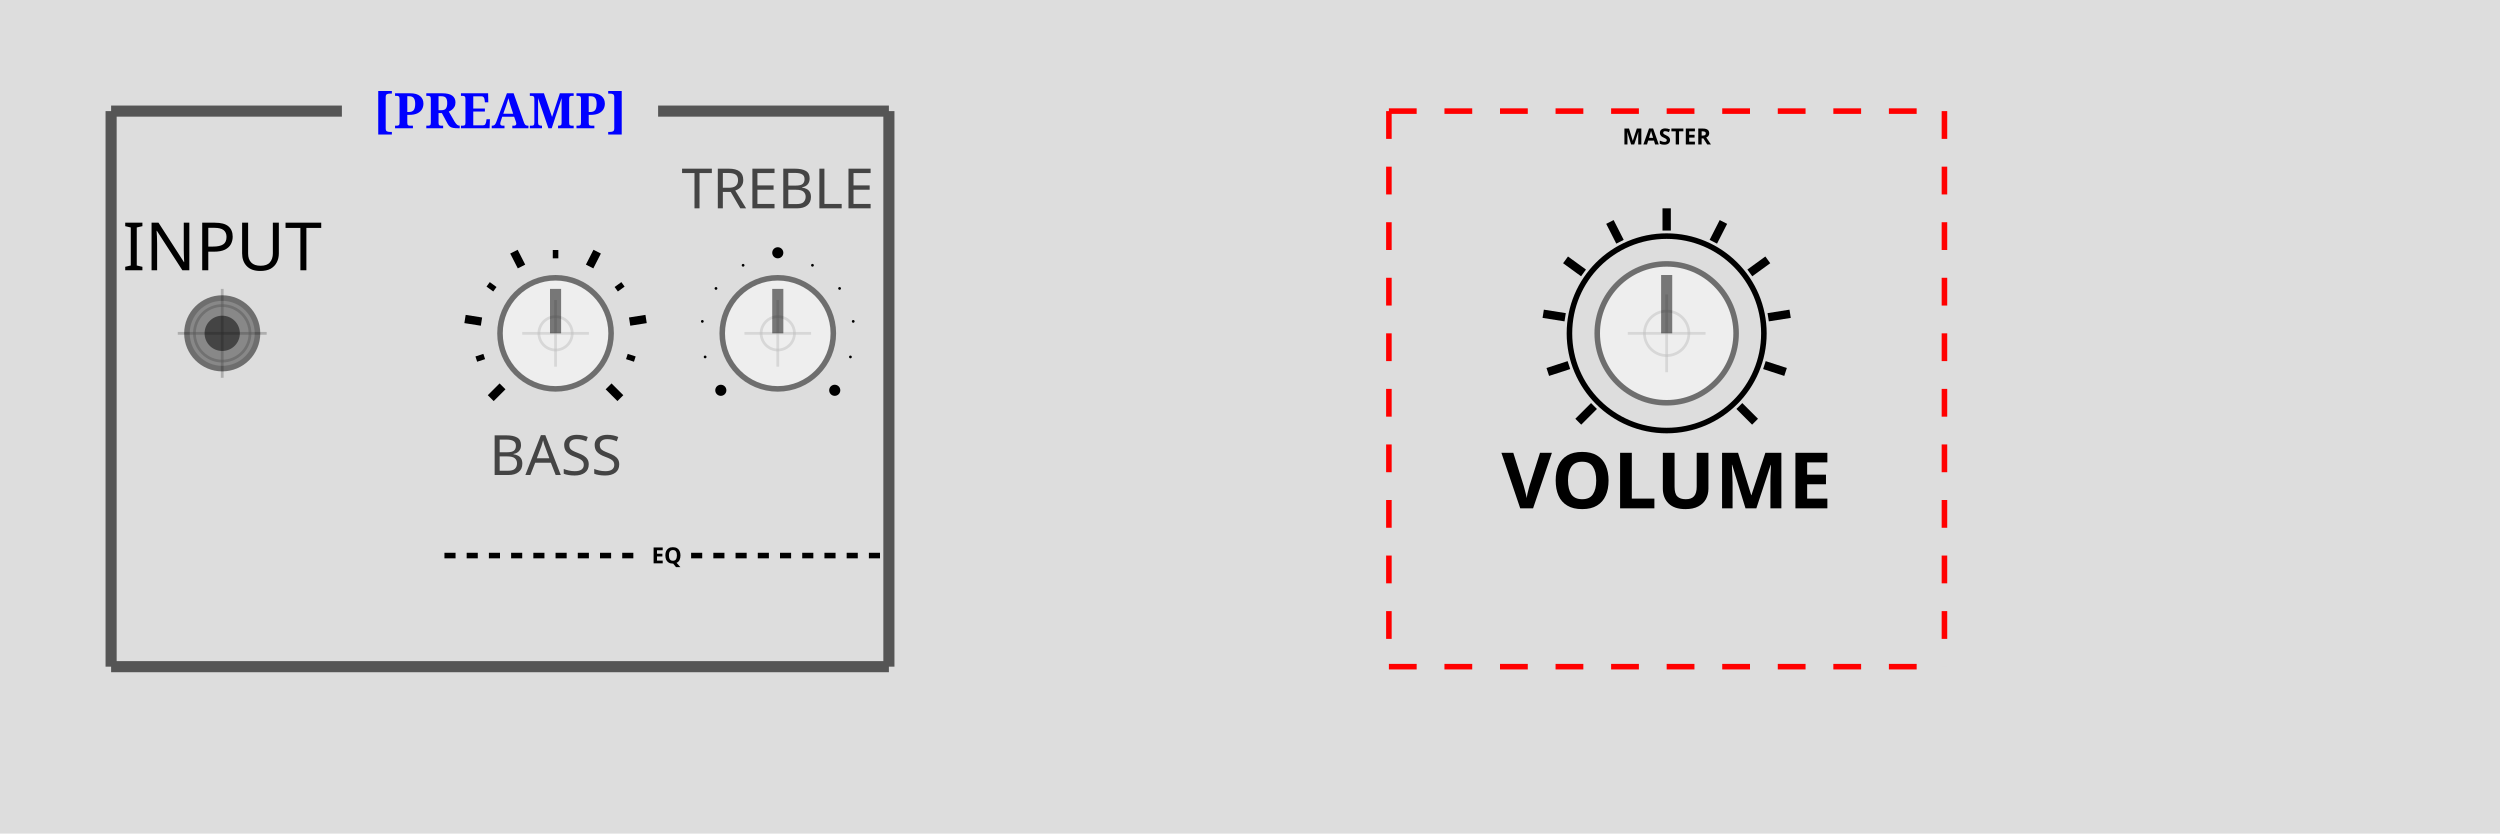
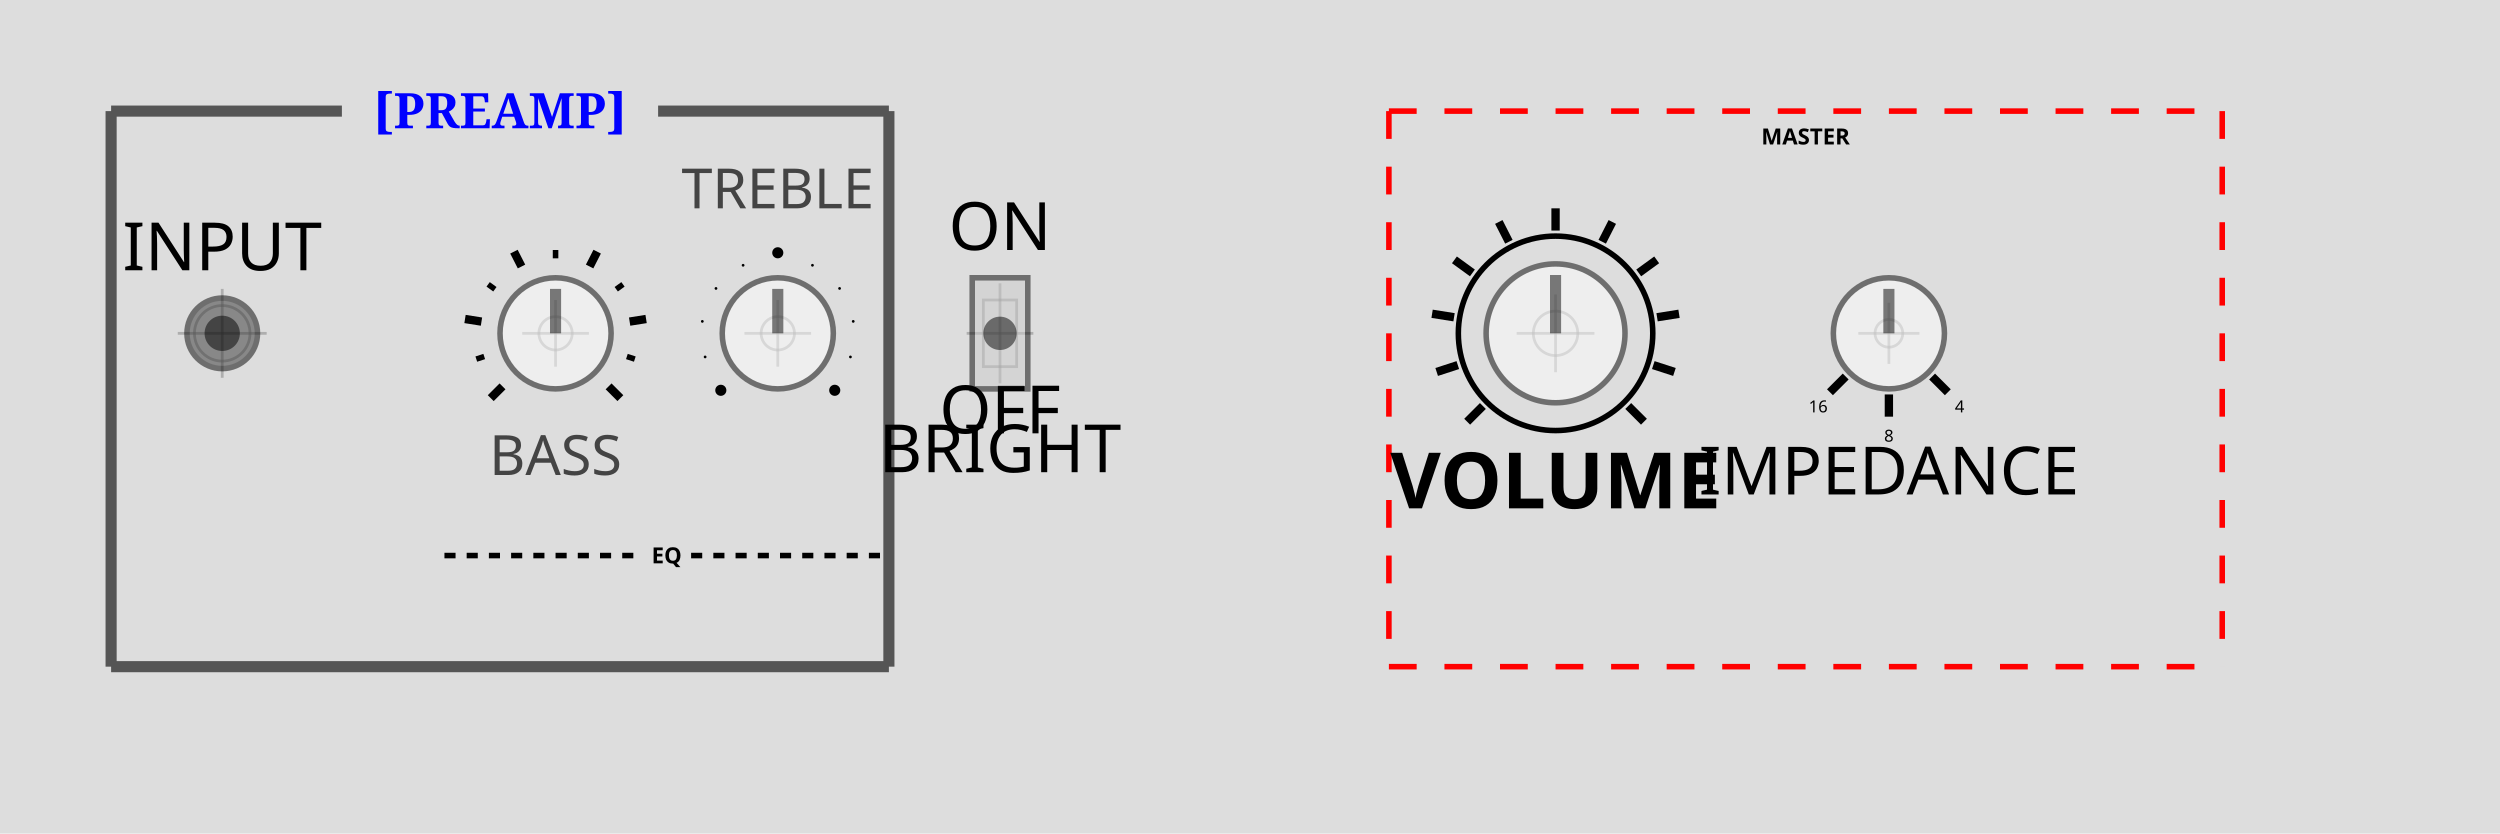
<svg xmlns="http://www.w3.org/2000/svg" baseProfile="full" height="150.0mm" version="1.1" viewBox="0 0 450.0 150.0" width="450.0mm">
  <defs />
  <rect fill="#dddddd" height="150.0" width="450.0" x="0" y="0" />
  <text fill="blue" font-family="serif" font-size="8.819" font-weight="bold" text-anchor="middle" x="90.0" y="23.087"> [PREAMP] </text>
  <line stroke="#555555" stroke-width="2.0" x1="20.0" x2="61.542" y1="20.0" y2="20.0" />
  <line stroke="#555555" stroke-width="2.0" x1="118.458" x2="160.0" y1="20.0" y2="20.0" />
  <line stroke="#555555" stroke-width="2.0" x1="20.0" x2="160.0" y1="120.0" y2="120.0" />
  <line stroke="#555555" stroke-width="2.0" x1="20.0" x2="20.0" y1="20.0" y2="120.0" />
  <line stroke="#555555" stroke-width="2.0" x1="160.0" x2="160.0" y1="20.0" y2="120.0" />
  <circle cx="40.0" cy="60.0" fill="none" r="5.0" stroke="gray" stroke-opacity="0.5" stroke-width="0.5" />
  <line stroke="gray" stroke-opacity="0.5" stroke-width="0.5" x1="32.0" x2="48.0" y1="60.0" y2="60.0" />
  <line stroke="gray" stroke-opacity="0.5" stroke-width="0.5" x1="40.0" x2="40.0" y1="52.0" y2="68.0" />
  <circle cx="40.0" cy="60.0" fill="#333333" opacity="0.5" r="6.35" stroke="black" stroke-width="1" />
  <circle cx="40.0" cy="60.0" fill="black" opacity="0.5" r="3.175" />
  <text fill="black" font-family="sans-serif" font-size="12" font-weight="normal" text-anchor="middle" x="40.0" y="48.65">INPUT</text>
  <text fill="black" font-family="sans-serif" font-size="4.0" font-weight="bold" text-anchor="middle" x="120.0" y="101.4">EQ</text>
  <line stroke="black" stroke-dasharray="2,2" stroke-width="1.0" x1="80.0" x2="115.6" y1="100.0" y2="100.0" />
  <line stroke="black" stroke-dasharray="2,2" stroke-width="1.0" x1="124.4" x2="160.0" y1="100.0" y2="100.0" />
  <circle cx="100.0" cy="60.0" fill="none" r="3.0" stroke="gray" stroke-opacity="0.5" stroke-width="0.5" />
  <line stroke="gray" stroke-opacity="0.5" stroke-width="0.5" x1="94.0" x2="106.0" y1="60.0" y2="60.0" />
  <line stroke="gray" stroke-opacity="0.5" stroke-width="0.5" x1="100.0" x2="100.0" y1="54.0" y2="66.0" />
  <line stroke="black" stroke-width="1.5" x1="90.454" x2="88.333" y1="69.546" y2="71.667" />
  <line stroke="black" stroke-width="1" x1="87.161" x2="85.734" y1="64.172" y2="64.635" />
  <line stroke="black" stroke-width="1.5" x1="86.666" x2="83.703" y1="57.888" y2="57.419" />
  <line stroke="black" stroke-width="1" x1="89.078" x2="87.865" y1="52.065" y2="51.183" />
  <line stroke="black" stroke-width="1.5" x1="93.871" x2="92.509" y1="47.971" y2="45.298" />
  <line stroke="black" stroke-width="1" x1="100.0" x2="100.0" y1="46.5" y2="45.0" />
  <line stroke="black" stroke-width="1.5" x1="106.129" x2="107.491" y1="47.971" y2="45.298" />
  <line stroke="black" stroke-width="1" x1="110.922" x2="112.135" y1="52.065" y2="51.183" />
  <line stroke="black" stroke-width="1.5" x1="113.334" x2="116.297" y1="57.888" y2="57.419" />
  <line stroke="black" stroke-width="1" x1="112.839" x2="114.266" y1="64.172" y2="64.635" />
  <line stroke="black" stroke-width="1.5" x1="109.546" x2="111.667" y1="69.546" y2="71.667" />
  <circle cx="100.0" cy="60.0" fill="white" opacity="0.5" r="10.0" stroke="black" stroke-width="1" />
  <line opacity="0.5" stroke="black" stroke-width="2" x1="100.0" x2="100.0" y1="60.0" y2="52.0" />
  <text fill="#444444" font-family="sans-serif" font-size="10.0" font-weight="normal" text-anchor="middle" x="100.0" y="85.5">BASS</text>
  <circle cx="140.0" cy="60.0" fill="none" r="3.0" stroke="gray" stroke-opacity="0.5" stroke-width="0.5" />
  <line stroke="gray" stroke-opacity="0.5" stroke-width="0.5" x1="134.0" x2="146.0" y1="60.0" y2="60.0" />
  <line stroke="gray" stroke-opacity="0.5" stroke-width="0.5" x1="140.0" x2="140.0" y1="54.0" y2="66.0" />
  <circle cx="129.747" cy="70.253" fill="black" r="1.0" />
  <circle cx="126.923" cy="64.249" fill="black" r="0.25" />
  <circle cx="126.419" cy="57.849" fill="black" r="0.25" />
  <circle cx="128.876" cy="51.918" fill="black" r="0.25" />
  <circle cx="133.758" cy="47.749" fill="black" r="0.25" />
  <circle cx="140.0" cy="45.5" fill="black" r="1.0" />
  <circle cx="146.242" cy="47.749" fill="black" r="0.25" />
  <circle cx="151.124" cy="51.918" fill="black" r="0.25" />
  <circle cx="153.581" cy="57.849" fill="black" r="0.25" />
  <circle cx="153.077" cy="64.249" fill="black" r="0.25" />
  <circle cx="150.253" cy="70.253" fill="black" r="1.0" />
  <circle cx="140.0" cy="60.0" fill="white" opacity="0.5" r="10.0" stroke="black" stroke-width="1" />
  <line opacity="0.5" stroke="black" stroke-width="2" x1="140.0" x2="140.0" y1="60.0" y2="52.0" />
  <text fill="#444444" font-family="sans-serif" font-size="10.0" font-weight="normal" text-anchor="middle" x="140.0" y="37.5">TREBLE</text>
-   <text fill="black" font-family="sans-serif" font-size="4.0" font-weight="bold" text-anchor="middle" x="300.0" y="26.0">MASTER</text>
-   <line stroke="red" stroke-dasharray="5,5" stroke-width="1.0" x1="250.0" x2="350.0" y1="20.0" y2="20.0" />
-   <line stroke="red" stroke-dasharray="5,5" stroke-width="1.0" x1="250.0" x2="350.0" y1="120.0" y2="120.0" />
+   <rect fill="none" height="12.0" stroke="gray" stroke-opacity="0.5" stroke-width="0.5" width="6.0" x="177.0" y="54.0" />
+   <line stroke="gray" stroke-opacity="0.5" stroke-width="0.5" x1="174.0" x2="186.0" y1="60.0" y2="60.0" />
+   <line stroke="gray" stroke-opacity="0.5" stroke-width="0.5" x1="180.0" x2="180.0" y1="51.0" y2="69.0" />
+   <text fill="black" font-family="sans-serif" font-size="12" font-weight="normal" text-anchor="middle" x="180.0" y="45.0">ON</text>
+   <text fill="black" font-family="sans-serif" font-size="12" font-weight="normal" text-anchor="middle" x="180.0" y="78.0">OFF</text>
+   <rect fill="#cccccc" height="20.0" opacity="0.5" stroke="black" width="10.0" x="175.0" y="50.0" />
+   <circle cx="180.0" cy="60.0" fill="black" opacity="0.5" r="3.0" />
+   <text fill="black" font-family="sans-serif" font-size="12" font-weight="normal" text-anchor="middle" x="180.0" y="85.0">BRIGHT</text>
+   <text fill="black" font-family="sans-serif" font-size="4.0" font-weight="bold" text-anchor="middle" x="325.0" y="26.0">MASTER</text>
+   <line stroke="red" stroke-dasharray="5,5" stroke-width="1.0" x1="250.0" x2="400.0" y1="20.0" y2="20.0" />
+   <line stroke="red" stroke-dasharray="5,5" stroke-width="1.0" x1="250.0" x2="400.0" y1="120.0" y2="120.0" />
  <line stroke="red" stroke-dasharray="5,5" stroke-width="1.0" x1="250.0" x2="250.0" y1="20.0" y2="120.0" />
-   <line stroke="red" stroke-dasharray="5,5" stroke-width="1.0" x1="350.0" x2="350.0" y1="20.0" y2="120.0" />
-   <circle cx="300.0" cy="60.0" fill="none" r="4.0" stroke="gray" stroke-opacity="0.5" stroke-width="0.5" />
-   <line stroke="gray" stroke-opacity="0.5" stroke-width="0.5" x1="293.0" x2="307.0" y1="60.0" y2="60.0" />
-   <line stroke="gray" stroke-opacity="0.5" stroke-width="0.5" x1="300.0" x2="300.0" y1="53.0" y2="67.0" />
-   <circle cx="300.0" cy="60.0" fill="none" r="17.5" stroke="black" stroke-width="1.0" />
-   <line stroke="black" stroke-width="1.5" x1="286.919" x2="284.09" y1="73.081" y2="75.91" />
-   <line stroke="black" stroke-width="1.5" x1="282.405" x2="278.601" y1="65.717" y2="66.953" />
-   <line stroke="black" stroke-width="1.5" x1="281.728" x2="277.777" y1="57.106" y2="56.48" />
-   <line stroke="black" stroke-width="1.5" x1="285.033" x2="281.797" y1="49.126" y2="46.775" />
-   <line stroke="black" stroke-width="1.5" x1="291.601" x2="289.785" y1="43.516" y2="39.952" />
-   <line stroke="black" stroke-width="1.5" x1="300.0" x2="300.0" y1="41.5" y2="37.5" />
-   <line stroke="black" stroke-width="1.5" x1="308.399" x2="310.215" y1="43.516" y2="39.952" />
-   <line stroke="black" stroke-width="1.5" x1="314.967" x2="318.203" y1="49.126" y2="46.775" />
-   <line stroke="black" stroke-width="1.5" x1="318.272" x2="322.223" y1="57.106" y2="56.48" />
-   <line stroke="black" stroke-width="1.5" x1="317.595" x2="321.399" y1="65.717" y2="66.953" />
-   <line stroke="black" stroke-width="1.5" x1="313.081" x2="315.91" y1="73.081" y2="75.91" />
-   <circle cx="300.0" cy="60.0" fill="white" opacity="0.5" r="12.5" stroke="black" stroke-width="1" />
-   <line opacity="0.5" stroke="black" stroke-width="2" x1="300.0" x2="300.0" y1="60.0" y2="49.5" />
-   <text fill="black" font-family="sans-serif" font-size="14.0" font-weight="bold" text-anchor="middle" x="300.0" y="91.5">VOLUME</text>
+   <line stroke="red" stroke-dasharray="5,5" stroke-width="1.0" x1="400.0" x2="400.0" y1="20.0" y2="120.0" />
+   <circle cx="280.0" cy="60.0" fill="none" r="4.0" stroke="gray" stroke-opacity="0.5" stroke-width="0.5" />
+   <line stroke="gray" stroke-opacity="0.5" stroke-width="0.5" x1="273.0" x2="287.0" y1="60.0" y2="60.0" />
+   <line stroke="gray" stroke-opacity="0.5" stroke-width="0.5" x1="280.0" x2="280.0" y1="53.0" y2="67.0" />
+   <circle cx="280.0" cy="60.0" fill="none" r="17.5" stroke="black" stroke-width="1.0" />
+   <line stroke="black" stroke-width="1.5" x1="266.919" x2="264.09" y1="73.081" y2="75.91" />
+   <line stroke="black" stroke-width="1.5" x1="262.405" x2="258.601" y1="65.717" y2="66.953" />
+   <line stroke="black" stroke-width="1.5" x1="261.728" x2="257.777" y1="57.106" y2="56.48" />
+   <line stroke="black" stroke-width="1.5" x1="265.033" x2="261.797" y1="49.126" y2="46.775" />
+   <line stroke="black" stroke-width="1.5" x1="271.601" x2="269.785" y1="43.516" y2="39.952" />
+   <line stroke="black" stroke-width="1.5" x1="280.0" x2="280.0" y1="41.5" y2="37.5" />
+   <line stroke="black" stroke-width="1.5" x1="288.399" x2="290.215" y1="43.516" y2="39.952" />
+   <line stroke="black" stroke-width="1.5" x1="294.967" x2="298.203" y1="49.126" y2="46.775" />
+   <line stroke="black" stroke-width="1.5" x1="298.272" x2="302.223" y1="57.106" y2="56.48" />
+   <line stroke="black" stroke-width="1.5" x1="297.595" x2="301.399" y1="65.717" y2="66.953" />
+   <line stroke="black" stroke-width="1.5" x1="293.081" x2="295.91" y1="73.081" y2="75.91" />
+   <circle cx="280.0" cy="60.0" fill="white" opacity="0.5" r="12.5" stroke="black" stroke-width="1" />
+   <line opacity="0.5" stroke="black" stroke-width="2" x1="280.0" x2="280.0" y1="60.0" y2="49.5" />
+   <text fill="black" font-family="sans-serif" font-size="14.0" font-weight="bold" text-anchor="middle" x="280.0" y="91.5">VOLUME</text>
+   <circle cx="340.0" cy="60.0" fill="none" r="2.5" stroke="gray" stroke-opacity="0.5" stroke-width="0.5" />
+   <line stroke="gray" stroke-opacity="0.5" stroke-width="0.5" x1="334.5" x2="345.5" y1="60.0" y2="60.0" />
+   <line stroke="gray" stroke-opacity="0.5" stroke-width="0.5" x1="340.0" x2="340.0" y1="54.5" y2="65.5" />
+   <line stroke="black" stroke-width="1.5" x1="347.778" x2="350.607" y1="67.778" y2="70.607" />
+   <text fill="black" font-family="sans-serif" font-size="3.0" font-weight="normal" text-anchor="middle" x="352.728" y="74.228">4</text>
+   <line stroke="black" stroke-width="1.5" x1="340.0" x2="340.0" y1="71.0" y2="75.0" />
+   <text fill="black" font-family="sans-serif" font-size="3.0" font-weight="normal" text-anchor="middle" x="340.0" y="79.5">8</text>
+   <line stroke="black" stroke-width="1.5" x1="332.222" x2="329.393" y1="67.778" y2="70.607" />
+   <text fill="black" font-family="sans-serif" font-size="3.0" font-weight="normal" text-anchor="middle" x="327.272" y="74.228">16</text>
+   <circle cx="340.0" cy="60.0" fill="white" opacity="0.5" r="10.0" stroke="black" stroke-width="1" />
+   <line opacity="0.5" stroke="black" stroke-width="2" x1="340.0" x2="340.0" y1="60.0" y2="52.0" />
+   <text fill="black" font-family="sans-serif" font-size="12" font-weight="normal" text-anchor="middle" x="340.0" y="89.0">IMPEDANCE</text>
</svg>
